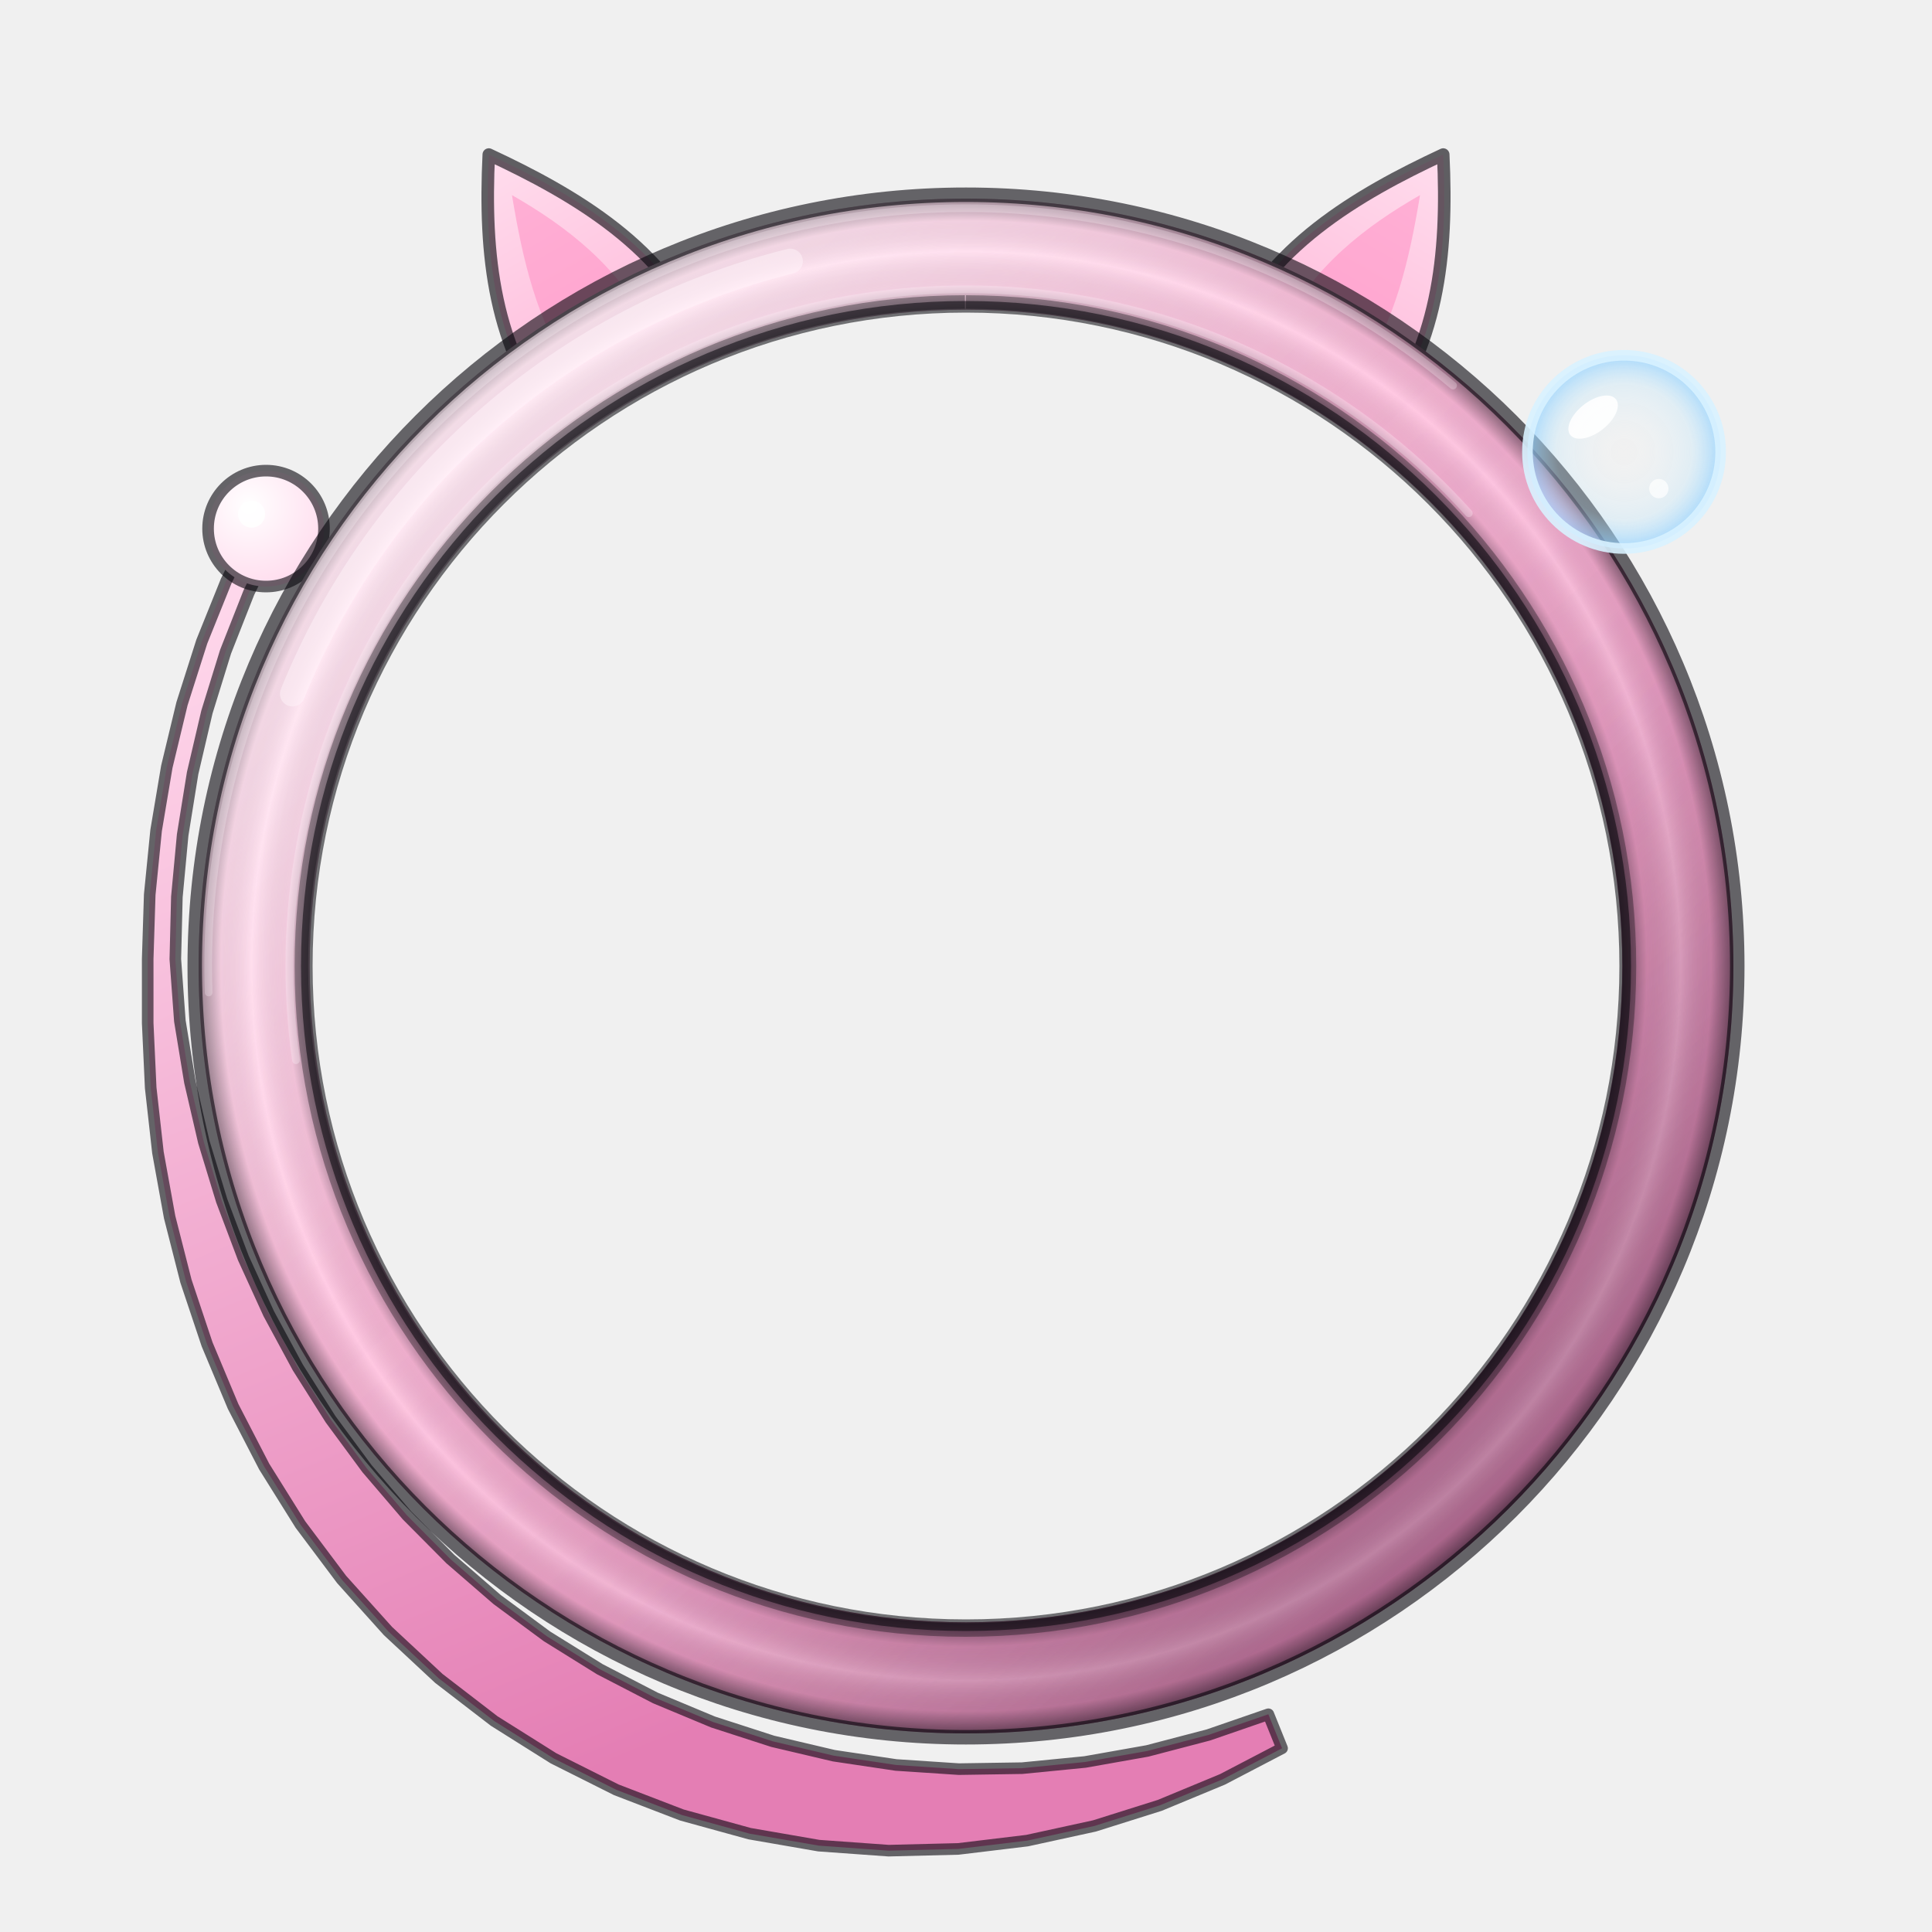
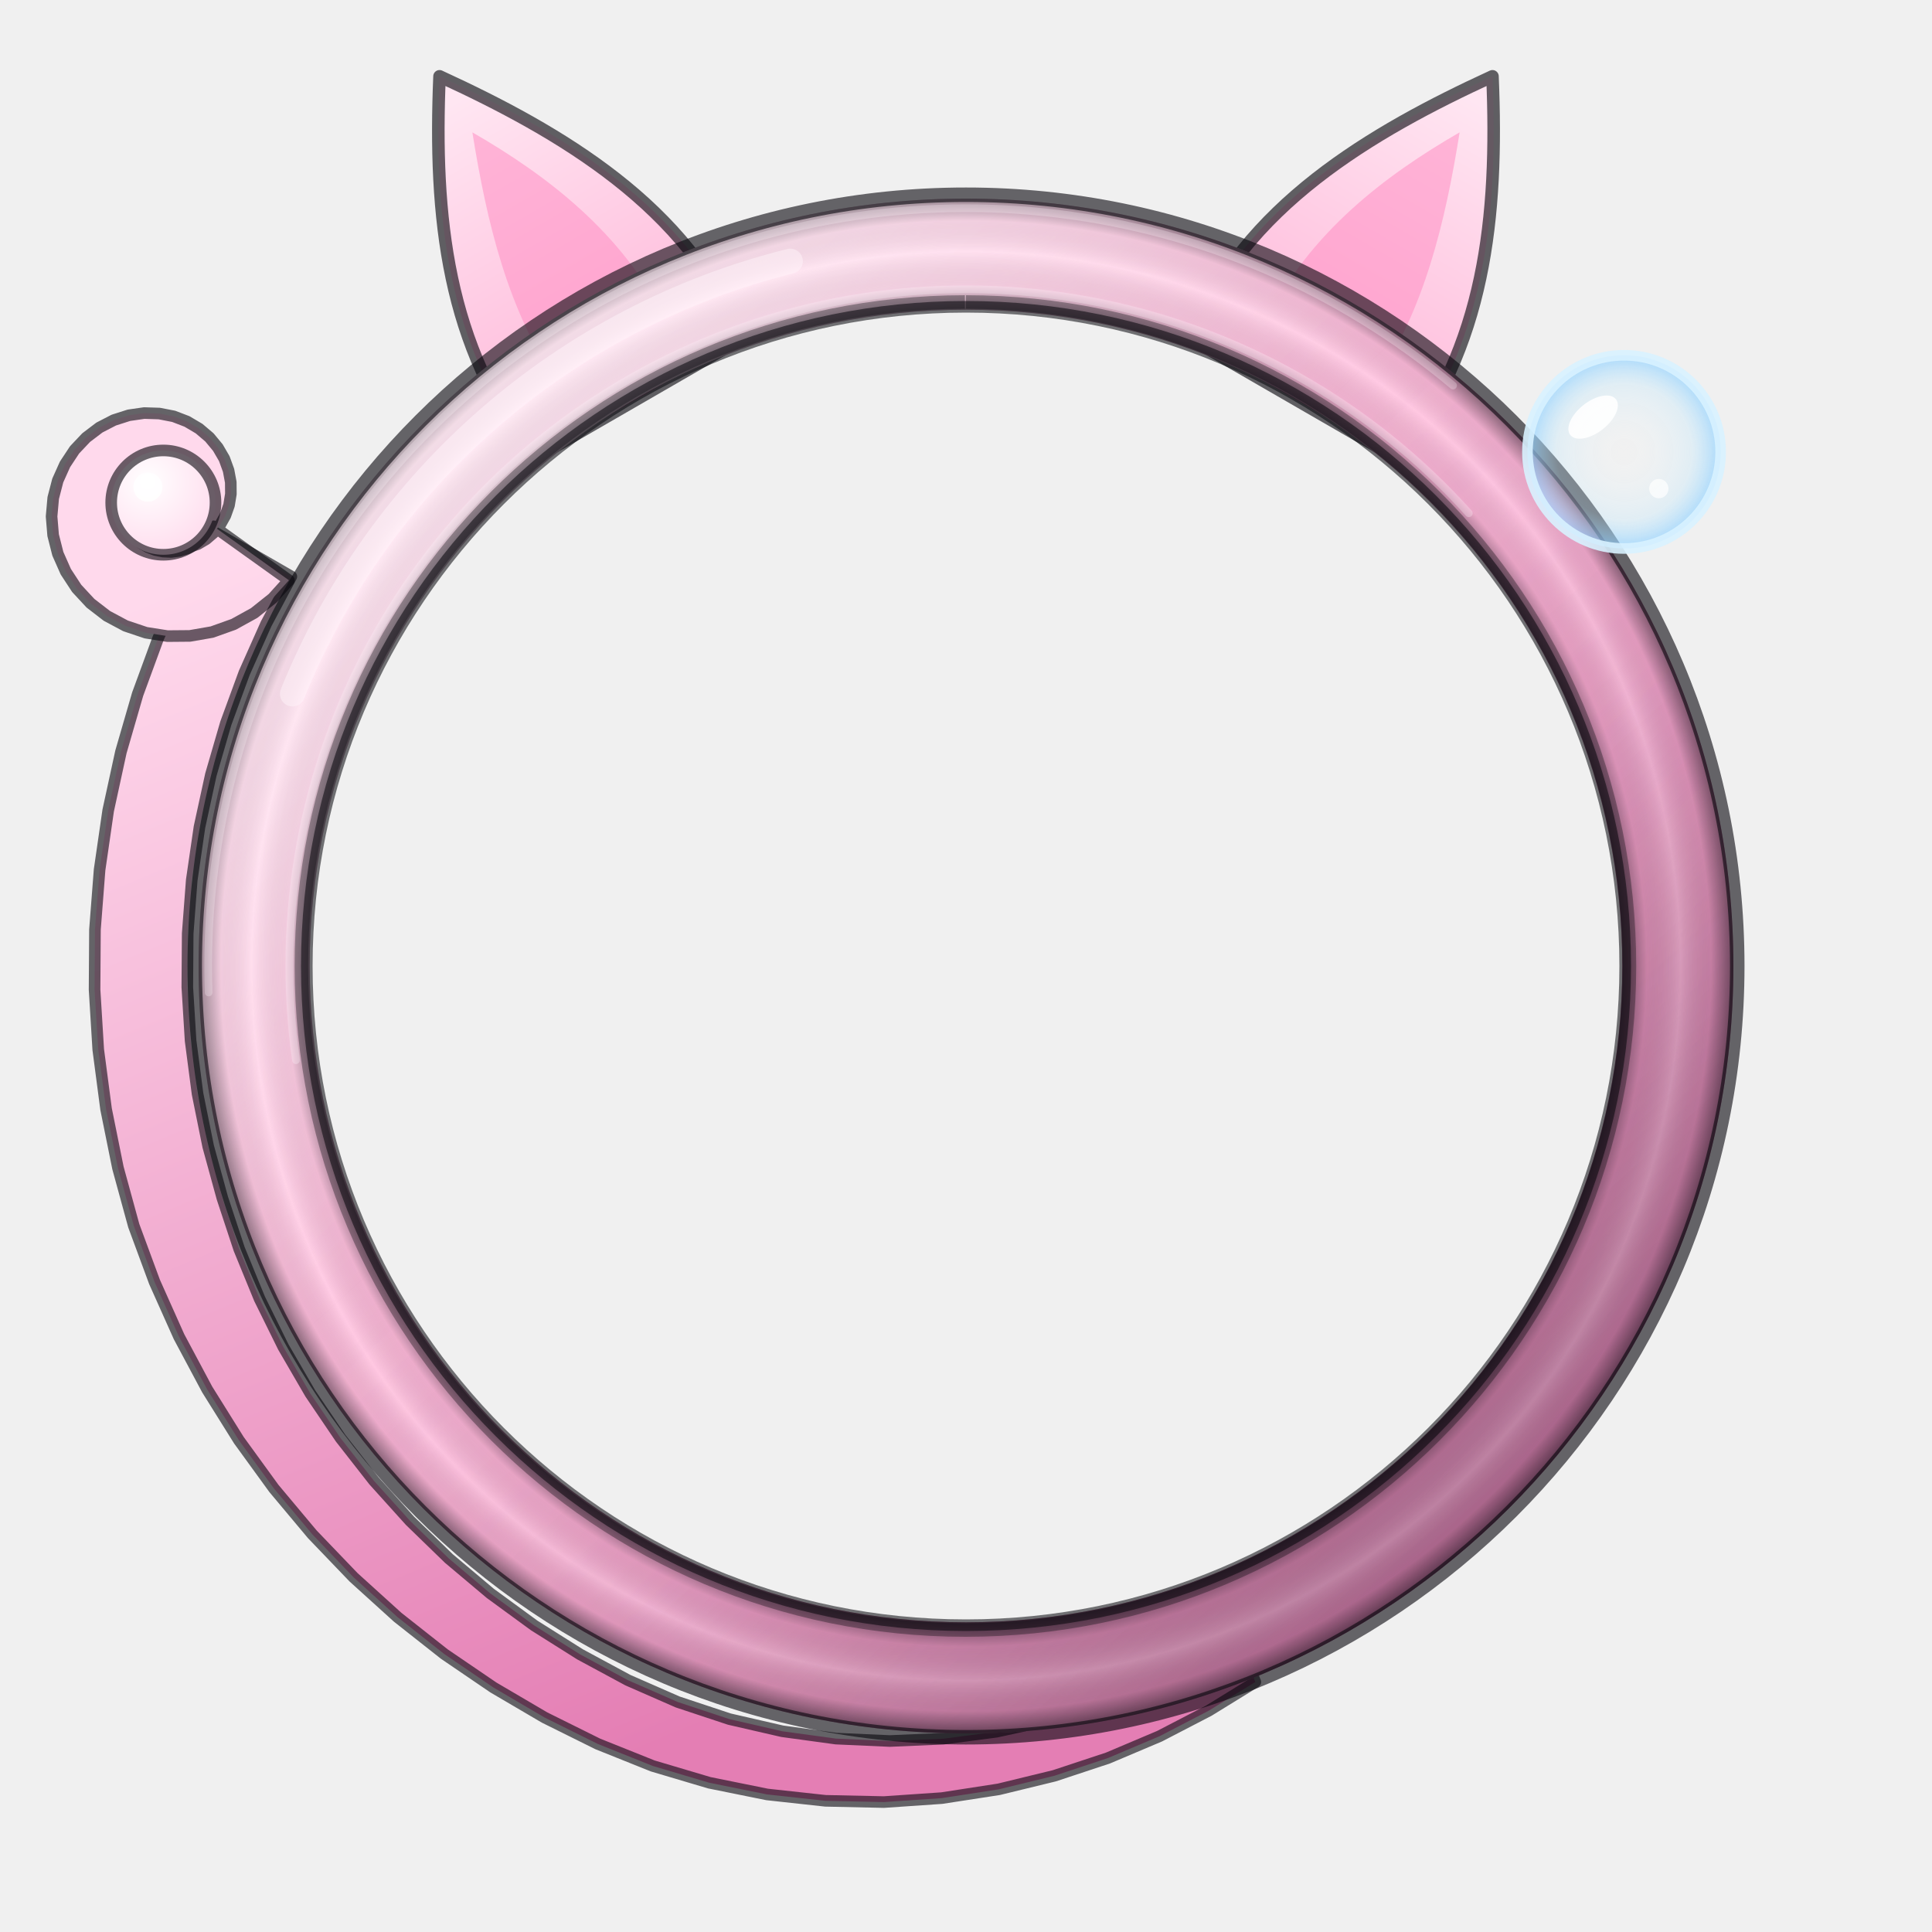
<svg xmlns="http://www.w3.org/2000/svg" viewBox="0 0 200 200" width="200" height="200">
  <defs>
    <linearGradient id="mb" gradientUnits="userSpaceOnUse" x1="30" y1="22" x2="172" y2="178">
      <stop offset="0" stop-color="#ffeaf4" />
      <stop offset="0.45" stop-color="#ffb9da" />
      <stop offset="1" stop-color="#e47eb4" />
    </linearGradient>
    <radialGradient id="ts" gradientUnits="userSpaceOnUse" cx="100" cy="100" r="79.444">
      <stop offset="0.855" stop-color="#07060c" stop-opacity="0.5" />
      <stop offset="0.887" stop-color="#07060c" stop-opacity="0.07" />
      <stop offset="0.931" stop-color="#fff" stop-opacity="0.2" />
      <stop offset="0.971" stop-color="#07060c" stop-opacity="0.07" />
      <stop offset="1" stop-color="#07060c" stop-opacity="0.5" />
    </radialGradient>
    <linearGradient id="tl" gradientUnits="userSpaceOnUse" x1="30" y1="22" x2="172" y2="178">
      <stop offset="0" stop-color="#fff" stop-opacity="0.45" />
      <stop offset="0.4" stop-color="#fff" stop-opacity="0" />
      <stop offset="0.62" stop-color="#07060c" stop-opacity="0.04" />
      <stop offset="1" stop-color="#07060c" stop-opacity="0.34" />
    </linearGradient>
    <linearGradient id="me" gradientUnits="userSpaceOnUse" x1="135" y1="39.378" x2="152" y2="9.933">
      <stop offset="0" stop-color="#ffb9da" />
      <stop offset="1" stop-color="#ffe6f2" />
    </linearGradient>
    <linearGradient id="me2" gradientUnits="userSpaceOnUse" x1="65" y1="39.378" x2="48" y2="9.933">
      <stop offset="0" stop-color="#ffb9da" />
      <stop offset="1" stop-color="#ffe6f2" />
    </linearGradient>
    <linearGradient id="mt" gradientUnits="userSpaceOnUse" x1="20" y1="60" x2="70" y2="180">
      <stop offset="0" stop-color="#ffd9ec" />
      <stop offset="1" stop-color="#e47eb4" />
    </linearGradient>
    <radialGradient id="mq" cx="0.5" cy="0.5" r="0.5">
      <stop offset="0" stop-color="#fff" stop-opacity="0.05" />
      <stop offset="0.7" stop-color="#bfe9ff" stop-opacity="0.3" />
      <stop offset="1" stop-color="#8fd0ff" stop-opacity="0.75" />
    </radialGradient>
    <radialGradient id="mj" cx="0.35" cy="0.3" r="0.8">
      <stop offset="0" stop-color="#fff" />
      <stop offset="1" stop-color="#ffd9ec" />
    </radialGradient>
  </defs>
-   <path d="M72.9 35.5C69.1 25.7 59.4 20.1 50.6 16C50.1 26.4 51.1 36.1 57.7 44.3Z" fill="url(#me2)" stroke="#07060c" stroke-opacity="0.62" stroke-width="1.3" stroke-linejoin="round" />
-   <path d="M67.3 34.1C64.1 27.6 58.6 23.4 53 20.2C54.1 26.9 55.6 33.4 59.3 38.7Z" fill="#ff8fc2" fill-opacity=".55" />
-   <path d="M127.1 35.5C130.9 25.7 140.6 20.1 149.4 16C149.9 26.4 148.9 36.1 142.3 44.3Z" fill="url(#me)" stroke="#07060c" stroke-opacity="0.62" stroke-width="1.3" stroke-linejoin="round" />
-   <path d="M132.7 34.1C135.9 27.6 141.4 23.4 147 20.2C145.9 26.9 144.4 33.4 140.7 38.7Z" fill="#ff8fc2" fill-opacity=".55" />
-   <path d="M132.72 180.98L126.55 184.2L120.06 186.89L113.3 189.02L106.33 190.54L99.2 191.4L91.99 191.58L84.76 191.06L77.6 189.82L70.59 187.89L63.8 185.28L57.3 182.02L51.16 178.16L45.43 173.75L40.16 168.84L35.37 163.51L31.1 157.82L27.35 151.82L24.13 145.59L21.44 139.17L19.25 132.62L17.56 125.99L16.35 119.31L15.6 112.61L15.29 105.92L15.29 99.26L15.5 92.61L16.16 85.97L17.27 79.37L18.84 72.85L20.89 66.42L23.42 60.14L26.44 54.03L28.64 55.41L25.76 61.35L23.35 67.47L21.42 73.71L19.94 80.04L18.91 86.43L18.31 92.85L18.15 99.29L18.62 105.69L19.66 112.01L21.1 118.22L22.95 124.29L25.19 130.23L27.82 135.99L30.83 141.56L34.22 146.92L37.99 152.03L42.13 156.87L46.63 161.4L51.47 165.59L56.63 169.4L62.1 172.8L67.84 175.77L73.81 178.26L79.99 180.26L86.32 181.75L92.76 182.71L99.27 183.14L105.81 183.04L112.32 182.4L118.76 181.26L125.1 179.6L131.3 177.46Z" fill="url(#mt)" stroke="#07060c" stroke-opacity="0.6" stroke-width="1.2" stroke-linejoin="round" />
-   <circle cx="27.54" cy="54.72" r="6" fill="url(#mj)" stroke="#07060c" stroke-opacity=".6" stroke-width="1.2" />
-   <circle cx="26.04" cy="53.22" r="1.4" fill="#fff" fill-opacity=".85" />
+   <path d="M76.7 35.1C71.4 21.4 57.9 13.6 45.5 7.9C44.9 22.4 46.2 35.9 55.4 47.4Z" fill="url(#me2)" stroke="#07060c" stroke-opacity="0.62" stroke-width="1.3" stroke-linejoin="round" />
+   <path d="M68.9 33.1C64.4 24.1 56.7 18.2 48.9 13.7C50.4 23.1 52.6 32.2 57.7 39.6Z" fill="#ff8fc2" fill-opacity=".55" />
+   <path d="M123.3 35.1C128.6 21.4 142.1 13.6 154.5 7.9C155.1 22.4 153.8 35.9 144.6 47.4Z" fill="url(#me)" stroke="#07060c" stroke-opacity="0.62" stroke-width="1.3" stroke-linejoin="round" />
+   <path d="M131.1 33.1C135.6 24.1 143.3 18.2 151.1 13.7C149.6 23.1 147.4 32.2 142.3 39.6Z" fill="#ff8fc2" fill-opacity=".55" />
+   <path d="M129.95 174.12L125.13 177.09L120.04 179.73L114.7 181.99L109.14 183.83L103.39 185.23L97.49 186.14L91.5 186.55L85.45 186.42L79.41 185.76L73.43 184.55L67.57 182.81L61.88 180.53L56.38 177.8L51.08 174.69L46 171.23L41.17 167.42L36.6 163.28L32.33 158.83L28.36 154.09L24.73 149.09L21.45 143.84L18.53 138.37L16 132.71L13.85 126.89L12.21 120.9L10.98 114.81L10.17 108.65L9.79 102.45L9.83 96.24L10.31 90.04L11.2 83.9L12.52 77.83L14.25 71.86L16.39 66.03L18.93 60.36L21.85 54.88L30.16 59.68L27.55 64.58L25.29 69.65L23.38 74.86L21.83 80.19L20.65 85.61L19.85 91.1L19.43 96.64L19.39 102.19L19.73 107.73L20.45 113.23L21.55 118.67L23.02 124.03L24.76 129.3L26.87 134.45L29.33 139.44L32.13 144.26L35.26 148.88L38.7 153.28L42.45 157.44L46.47 161.34L50.76 164.95L55.29 168.26L60.05 171.26L65 173.93L70.16 176.19L75.5 177.96L80.98 179.22L86.54 179.98L92.12 180.23L97.67 179.99L103.15 179.27L108.51 178.1L113.72 176.5L118.73 174.51L123.52 172.16L128.07 169.49Z" fill="url(#mt)" stroke="#07060c" stroke-opacity="0.6" stroke-width="1.2" stroke-linejoin="round" />
+   <path d="M16.75 53.33L16.93 53.42L17.14 53.49L17.37 53.52L17.62 53.51L17.87 53.47L18.13 53.37L18.39 53.23L18.63 53.04L18.85 52.8L19.03 52.52L19.17 52.2L19.26 51.84L19.29 51.46L19.26 51.06L19.16 50.66L18.99 50.26L18.75 49.89L18.44 49.55L18.06 49.25L17.63 49.02L17.15 48.85L16.64 48.75L16.1 48.75L15.55 48.83L15.01 49.01L14.49 49.28L14.01 49.64L13.59 50.08L13.23 50.6L12.96 51.19L12.78 51.83L12.71 52.5L12.75 53.2L12.91 53.89L13.18 54.56L13.57 55.19L14.06 55.76L14.65 56.26L15.33 56.65L16.08 56.94L16.88 57.1L17.72 57.14L18.56 57.03L19.39 56.78L20.18 56.4L20.91 55.88L21.56 55.23L22.1 54.48L29.91 60.07L28.23 61.93L26.31 63.46L24.19 64.63L21.95 65.43L19.65 65.83L17.34 65.85L15.11 65.5L13 64.79L11.07 63.76L9.37 62.45L7.94 60.91L6.81 59.18L5.99 57.33L5.5 55.4L5.34 53.46L5.51 51.55L5.98 49.74L6.73 48.07L7.72 46.57L8.92 45.3L10.29 44.26L11.78 43.49L13.34 42.99L14.93 42.76L16.49 42.81L17.98 43.1L19.36 43.63L20.61 44.37L21.68 45.28L22.55 46.33L23.22 47.48L23.66 48.69L23.89 49.92L23.9 51.14L23.71 52.3L23.33 53.37L22.79 54.33L22.12 55.15L21.34 55.82L20.49 56.32L19.6 56.64L18.7 56.8L17.83 56.8L17.01 56.64L16.26 56.35L15.61 55.94L15.08 55.44L14.67 54.88Z" fill="url(#mt)" stroke="#07060c" stroke-opacity="0.6" stroke-width="1.2" stroke-linejoin="round" />
+   <circle cx="16.91" cy="52.03" r="5.4" fill="url(#mj)" stroke="#07060c" stroke-opacity=".6" stroke-width="1.2" />
+   <circle cx="15.31" cy="50.43" r="1.5" fill="#fff" fill-opacity=".85" />
  <path d="M20.56 100A79.44 79.44 0 1 1 179.44 100A79.44 79.44 0 1 1 20.56 100ZM32.06 100A67.94 67.94 0 1 0 167.94 100A67.94 67.94 0 1 0 32.06 100Z" fill="url(#mb)" />
  <path d="M20.56 100A79.44 79.44 0 1 1 179.44 100A79.44 79.44 0 1 1 20.56 100ZM32.06 100A67.94 67.94 0 1 0 167.94 100A67.94 67.94 0 1 0 32.06 100Z" fill="url(#ts)" />
  <path d="M20.56 100A79.44 79.44 0 1 1 179.44 100A79.44 79.44 0 1 1 20.56 100ZM32.06 100A67.94 67.94 0 1 0 167.94 100A67.94 67.94 0 1 0 32.06 100Z" fill="url(#tl)" />
  <path d="M100 31.26A68.74 68.74 0 1 1 99.88 31.26" fill="none" stroke="#07060c" stroke-opacity=".34" stroke-width="1.4" />
  <path d="M30.64 109.75A70.04 70.04 0 0 1 152.05 53.13" fill="none" stroke="#fff4fa" stroke-opacity=".3" stroke-width=".8" stroke-linecap="round" />
  <path d="M21.6 102.74A78.44 78.44 0 0 1 150.42 39.91" fill="none" stroke="#fff4fa" stroke-opacity=".28" stroke-width=".8" stroke-linecap="round" />
  <path d="M30.28 71.83A75.19 75.19 0 0 1 81.81 27.04" fill="none" stroke="#fff4fa" stroke-opacity="0.5" stroke-width="2.6" stroke-linecap="round" />
  <circle cx="100" cy="100" r="79.84" fill="none" stroke="#07060c" stroke-opacity="0.6" stroke-width="1.5" />
  <circle cx="100" cy="100" r="68.24" fill="none" stroke="#07060c" stroke-opacity="0.55" stroke-width="1.2" />
  <circle cx="168.12" cy="46.78" r="10" fill="url(#mq)" stroke="#d8f2ff" stroke-opacity=".9" stroke-width="1.1" />
  <ellipse cx="164.92" cy="43.18" rx="3" ry="1.6" fill="#fff" fill-opacity=".9" transform="rotate(-38 164.92 43.18)" />
  <circle cx="171.72" cy="50.58" r="1" fill="#fff" fill-opacity=".7" />
</svg>
